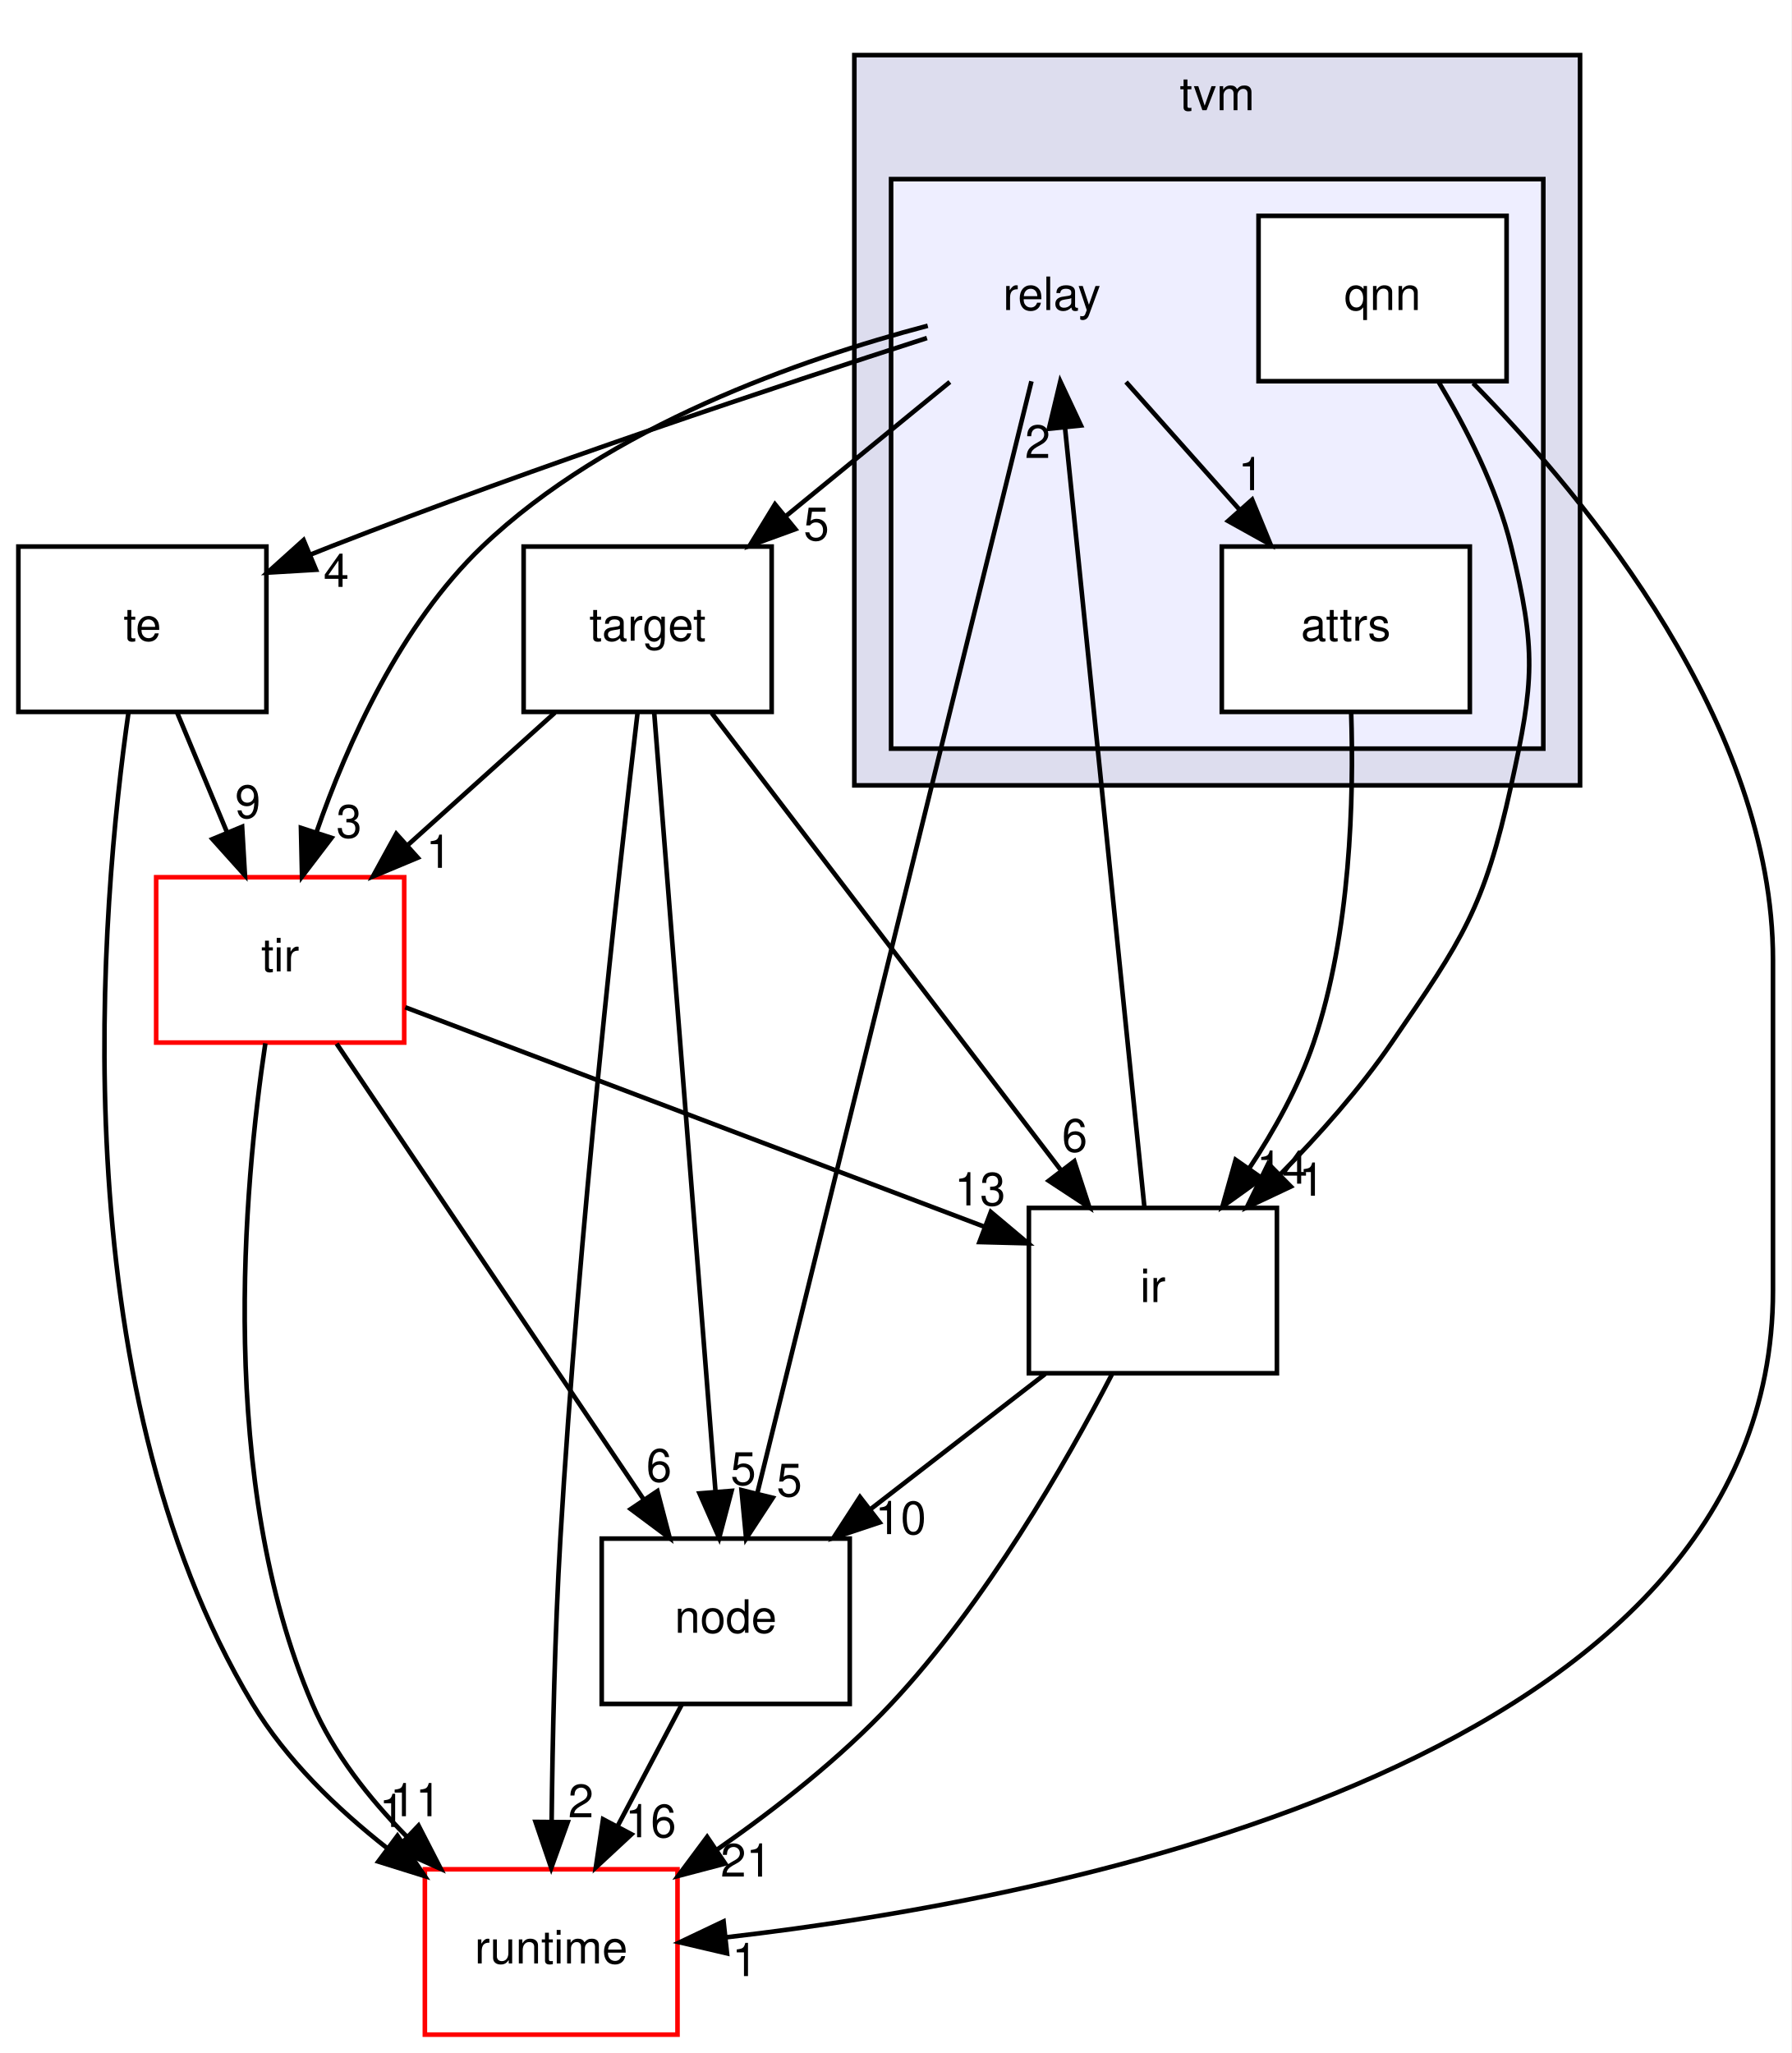
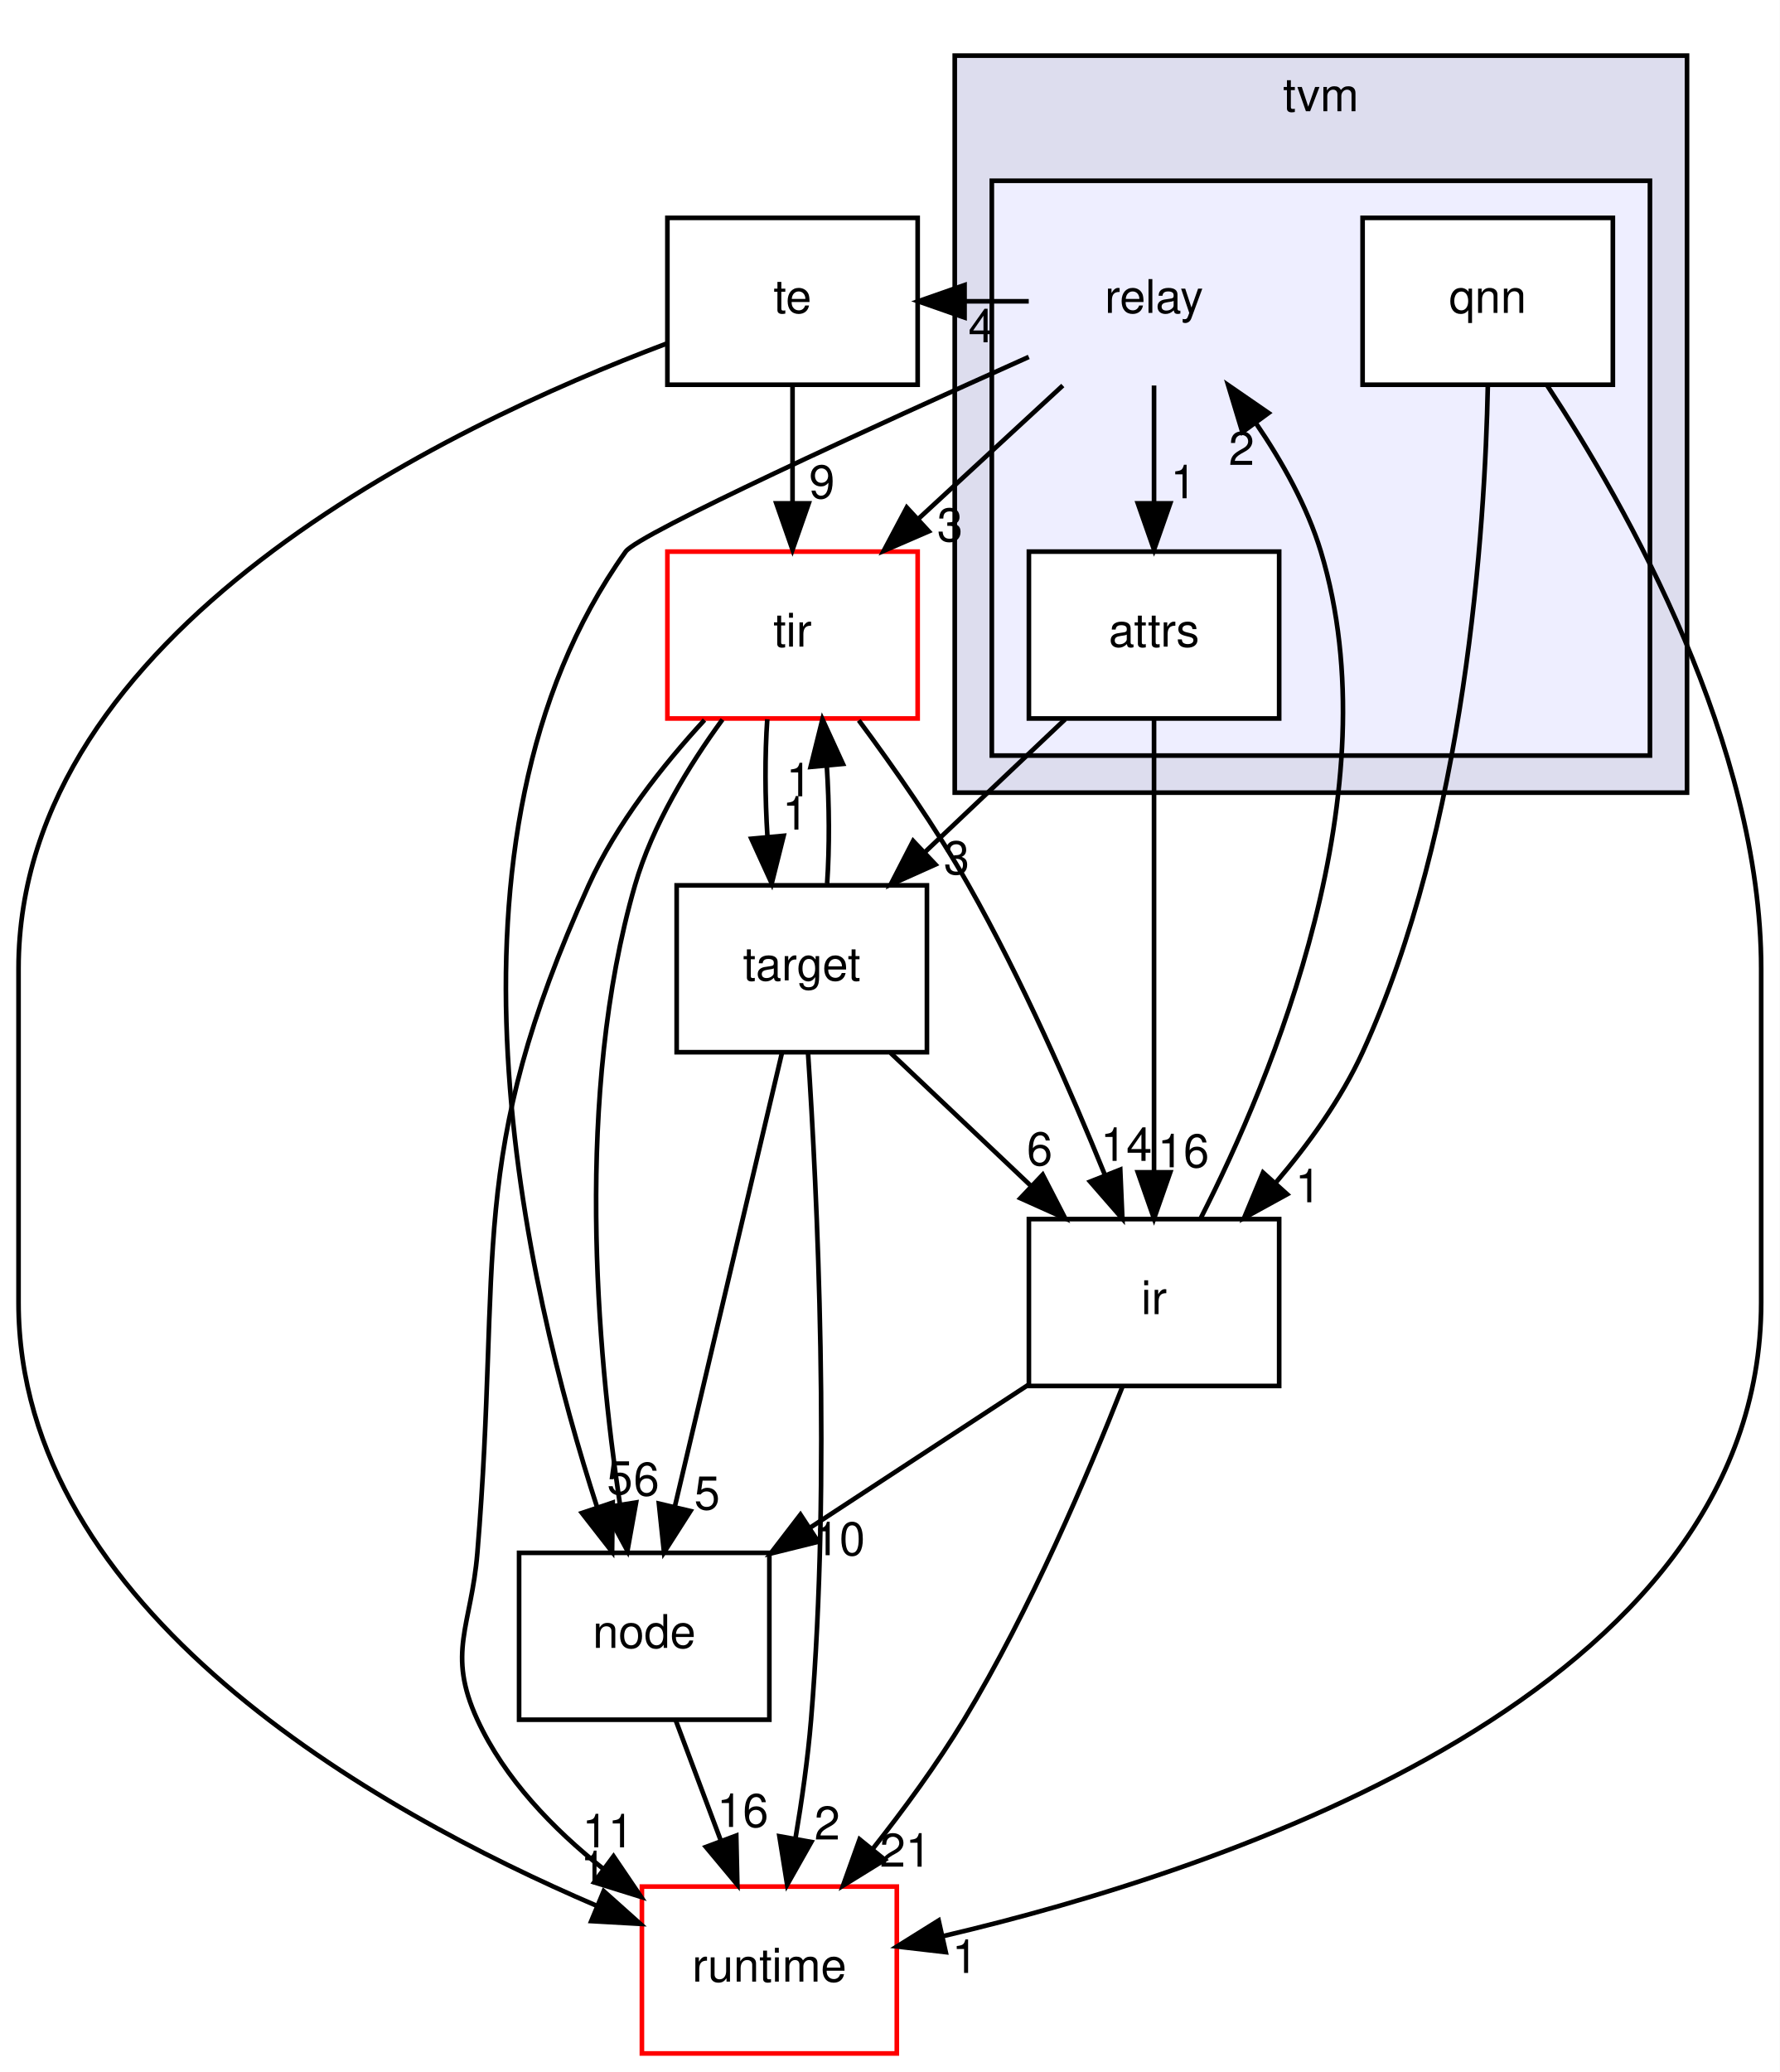
- <svg xmlns="http://www.w3.org/2000/svg" xmlns:xlink="http://www.w3.org/1999/xlink" width="390pt" height="447pt" viewBox="0.00 0.00 390.00 447.00">
+ <svg xmlns="http://www.w3.org/2000/svg" xmlns:xlink="http://www.w3.org/1999/xlink" width="384pt" height="447pt" viewBox="0.00 0.00 384.00 447.00">
  <g id="graph0" class="graph" transform="scale(1 1) rotate(0) translate(4 443)">
-     <polygon fill="#ffffff" stroke="transparent" points="-4,4 -4,-443 386,-443 386,4 -4,4" />
+     <polygon fill="#ffffff" stroke="transparent" points="-4,4 -4,-443 380,-443 380,4 -4,4" />
    <g id="clust1" class="cluster">
      <g id="a_clust1">
        <a xlink:href="dir_b4c7d8e826c599ba55146c099a14beb5.html" target="_top" xlink:title="tvm">
-           <polygon fill="#ddddee" stroke="#000000" points="182,-272 182,-431 340,-431 340,-272 182,-272" />
-           <text text-anchor="middle" x="261" y="-419" font-family="Helvetica,sans-Serif" font-size="10.00" fill="#000000">tvm</text>
+           <polygon fill="#ddddee" stroke="#000000" points="202,-272 202,-431 360,-431 360,-272 202,-272" />
+           <text text-anchor="middle" x="281" y="-419" font-family="Helvetica,sans-Serif" font-size="10.00" fill="#000000">tvm</text>
        </a>
      </g>
    </g>
    <g id="clust2" class="cluster">
      <g id="a_clust2">
        <a xlink:href="dir_63946bee875c6d52bce55e72a67a86ad.html" target="_top">
-           <polygon fill="#eeeeff" stroke="#000000" points="190,-280 190,-404 332,-404 332,-280 190,-280" />
+           <polygon fill="#eeeeff" stroke="#000000" points="210,-280 210,-404 352,-404 352,-280 210,-280" />
        </a>
      </g>
    </g>
    <g id="node1" class="node">
-       <text text-anchor="middle" x="225" y="-375.5" font-family="Helvetica,sans-Serif" font-size="10.00" fill="#000000">relay</text>
+       <text text-anchor="middle" x="245" y="-375.5" font-family="Helvetica,sans-Serif" font-size="10.00" fill="#000000">relay</text>
    </g>
    <g id="node2" class="node">
      <g id="a_node2">
        <a xlink:href="dir_519be2d4a83a987dbf989f1de527b870.html" target="_top" xlink:title="attrs">
-           <polygon fill="#ffffff" stroke="#000000" points="316,-324 262,-324 262,-288 316,-288 316,-324" />
-           <text text-anchor="middle" x="289" y="-303.5" font-family="Helvetica,sans-Serif" font-size="10.00" fill="#000000">attrs</text>
+           <polygon fill="#ffffff" stroke="#000000" points="272,-324 218,-324 218,-288 272,-288 272,-324" />
+           <text text-anchor="middle" x="245" y="-303.5" font-family="Helvetica,sans-Serif" font-size="10.00" fill="#000000">attrs</text>
        </a>
      </g>
    </g>
    <g id="edge1" class="edge">
-       <path fill="none" stroke="#000000" d="M241.15,-359.831C248.672,-351.369 257.757,-341.149 265.98,-331.897" />
-       <polygon fill="#000000" stroke="#000000" points="268.605,-334.213 272.633,-324.413 263.373,-329.562 268.605,-334.213" />
+       <path fill="none" stroke="#000000" d="M245,-359.831C245,-352.131 245,-342.974 245,-334.417" />
+       <polygon fill="#000000" stroke="#000000" points="248.5,-334.413 245,-324.413 241.5,-334.413 248.5,-334.413" />
      <g id="a_edge1-headlabel">
        <a xlink:href="dir_000004_000012.html" target="_top" xlink:title="1">
-           <text text-anchor="middle" x="268.339" y="-336.286" font-family="Helvetica,sans-Serif" font-size="10.00" fill="#000000">1</text>
+           <text text-anchor="middle" x="251.339" y="-335.508" font-family="Helvetica,sans-Serif" font-size="10.00" fill="#000000">1</text>
        </a>
      </g>
    </g>
    <g id="node4" class="node">
      <g id="a_node4">
        <a xlink:href="dir_f97d855a3173728370e632aa77170e34.html" target="_top" xlink:title="te">
-           <polygon fill="none" stroke="#000000" points="54,-324 0,-324 0,-288 54,-288 54,-324" />
-           <text text-anchor="middle" x="27" y="-303.5" font-family="Helvetica,sans-Serif" font-size="10.00" fill="#000000">te</text>
+           <polygon fill="none" stroke="#000000" points="194,-396 140,-396 140,-360 194,-360 194,-396" />
+           <text text-anchor="middle" x="167" y="-375.5" font-family="Helvetica,sans-Serif" font-size="10.00" fill="#000000">te</text>
        </a>
      </g>
    </g>
    <g id="edge2" class="edge">
-       <path fill="none" stroke="#000000" d="M197.806,-369.401C166.305,-359.266 112.97,-341.571 68,-324 66.597,-323.452 65.172,-322.884 63.735,-322.301" />
-       <polygon fill="#000000" stroke="#000000" points="64.792,-318.95 54.216,-318.322 62.092,-325.408 64.792,-318.95" />
+       <path fill="none" stroke="#000000" d="M217.969,-378C213.372,-378 208.776,-378 204.179,-378" />
+       <polygon fill="#000000" stroke="#000000" points="204.117,-374.5 194.117,-378 204.117,-381.5 204.117,-374.5" />
      <g id="a_edge2-headlabel">
        <a xlink:href="dir_000004_000024.html" target="_top" xlink:title="4">
-           <text text-anchor="middle" x="69.204" y="-315.216" font-family="Helvetica,sans-Serif" font-size="10.00" fill="#000000">4</text>
+           <text text-anchor="middle" x="207.712" y="-369.161" font-family="Helvetica,sans-Serif" font-size="10.00" fill="#000000">4</text>
+         </a>
+       </g>
+     </g>
+     <g id="node6" class="node">
+       <g id="a_node6">
+         <a xlink:href="dir_6cd4295f6ad5aa17e5b568d0e5b190e5.html" target="_top" xlink:title="node">
+           <polygon fill="none" stroke="#000000" points="162,-108 108,-108 108,-72 162,-72 162,-108" />
+           <text text-anchor="middle" x="135" y="-87.5" font-family="Helvetica,sans-Serif" font-size="10.00" fill="#000000">node</text>
+         </a>
+       </g>
+     </g>
+     <g id="edge3" class="edge">
+       <path fill="none" stroke="#000000" d="M217.972,-365.995C185.14,-351.296 133.758,-327.867 131,-324 86.71,-261.901 109.527,-165.047 124.848,-117.803" />
+       <polygon fill="#000000" stroke="#000000" points="128.194,-118.832 128.07,-108.238 121.56,-116.597 128.194,-118.832" />
+       <g id="a_edge3-headlabel">
+         <a xlink:href="dir_000004_000015.html" target="_top" xlink:title="5">
+           <text text-anchor="middle" x="129.738" y="-120.645" font-family="Helvetica,sans-Serif" font-size="10.00" fill="#000000">5</text>
+         </a>
+       </g>
+     </g>
+     <g id="node9" class="node">
+       <g id="a_node9">
+         <a xlink:href="dir_72c2f11201cd7636dc7624de0754daa5.html" target="_top" xlink:title="tir">
+           <polygon fill="#ffffff" stroke="#ff0000" points="194,-324 140,-324 140,-288 194,-288 194,-324" />
+           <text text-anchor="middle" x="167" y="-303.5" font-family="Helvetica,sans-Serif" font-size="10.00" fill="#000000">tir</text>
+         </a>
+       </g>
+     </g>
+     <g id="edge4" class="edge">
+       <path fill="none" stroke="#000000" d="M225.317,-359.831C215.895,-351.134 204.46,-340.578 194.22,-331.127" />
+       <polygon fill="#000000" stroke="#000000" points="196.398,-328.374 186.676,-324.163 191.65,-333.517 196.398,-328.374" />
+       <g id="a_edge4-headlabel">
+         <a xlink:href="dir_000004_000010.html" target="_top" xlink:title="3">
+           <text text-anchor="middle" x="200.966" y="-326.226" font-family="Helvetica,sans-Serif" font-size="10.00" fill="#000000">3</text>
        </a>
      </g>
    </g>
    <g id="node5" class="node">
      <g id="a_node5">
        <a xlink:href="dir_5da96592f3a7c442b838b075c58254c2.html" target="_top" xlink:title="target">
-           <polygon fill="none" stroke="#000000" points="164,-324 110,-324 110,-288 164,-288 164,-324" />
-           <text text-anchor="middle" x="137" y="-303.5" font-family="Helvetica,sans-Serif" font-size="10.00" fill="#000000">target</text>
-         </a>
-       </g>
-     </g>
-     <g id="edge3" class="edge">
-       <path fill="none" stroke="#000000" d="M202.794,-359.831C191.955,-350.963 178.756,-340.164 167.032,-330.572" />
-       <polygon fill="#000000" stroke="#000000" points="169.155,-327.786 159.199,-324.163 164.722,-333.204 169.155,-327.786" />
-       <g id="a_edge3-headlabel">
-         <a xlink:href="dir_000004_000023.html" target="_top" xlink:title="5">
-           <text text-anchor="middle" x="173.735" y="-325.365" font-family="Helvetica,sans-Serif" font-size="10.00" fill="#000000">5</text>
-         </a>
-       </g>
-     </g>
-     <g id="node6" class="node">
-       <g id="a_node6">
-         <a xlink:href="dir_6cd4295f6ad5aa17e5b568d0e5b190e5.html" target="_top" xlink:title="node">
-           <polygon fill="none" stroke="#000000" points="181,-108 127,-108 127,-72 181,-72 181,-108" />
-           <text text-anchor="middle" x="154" y="-87.5" font-family="Helvetica,sans-Serif" font-size="10.00" fill="#000000">node</text>
-         </a>
-       </g>
-     </g>
-     <g id="edge4" class="edge">
-       <path fill="none" stroke="#000000" d="M220.559,-359.984C208.555,-311.294 175.398,-176.796 160.917,-118.057" />
-       <polygon fill="#000000" stroke="#000000" points="164.232,-116.88 158.44,-108.009 157.435,-118.556 164.232,-116.88" />
-       <g id="a_edge4-headlabel">
-         <a xlink:href="dir_000004_000015.html" target="_top" xlink:title="5">
-           <text text-anchor="middle" x="167.849" y="-117.191" font-family="Helvetica,sans-Serif" font-size="10.00" fill="#000000">5</text>
-         </a>
-       </g>
-     </g>
-     <g id="node9" class="node">
-       <g id="a_node9">
-         <a xlink:href="dir_72c2f11201cd7636dc7624de0754daa5.html" target="_top" xlink:title="tir">
-           <polygon fill="#ffffff" stroke="#ff0000" points="84,-252 30,-252 30,-216 84,-216 84,-252" />
-           <text text-anchor="middle" x="57" y="-231.5" font-family="Helvetica,sans-Serif" font-size="10.00" fill="#000000">tir</text>
+           <polygon fill="none" stroke="#000000" points="196,-252 142,-252 142,-216 196,-216 196,-252" />
+           <text text-anchor="middle" x="169" y="-231.5" font-family="Helvetica,sans-Serif" font-size="10.00" fill="#000000">target</text>
        </a>
      </g>
    </g>
    <g id="edge5" class="edge">
-       <path fill="none" stroke="#000000" d="M197.984,-372.075C170.577,-364.847 128.398,-350.218 101,-324 83.237,-307.002 71.675,-281.334 64.882,-261.754" />
-       <polygon fill="#000000" stroke="#000000" points="68.179,-260.575 61.757,-252.148 61.522,-262.741 68.179,-260.575" />
+       <path fill="none" stroke="#000000" d="M225.822,-287.831C216.641,-279.134 205.499,-268.578 195.522,-259.127" />
+       <polygon fill="#000000" stroke="#000000" points="197.839,-256.5 188.172,-252.163 193.024,-261.581 197.839,-256.5" />
      <g id="a_edge5-headlabel">
-         <a xlink:href="dir_000004_000010.html" target="_top" xlink:title="3">
-           <text text-anchor="middle" x="71.991" y="-260.615" font-family="Helvetica,sans-Serif" font-size="10.00" fill="#000000">3</text>
+         <a xlink:href="dir_000012_000023.html" target="_top" xlink:title="3">
+           <text text-anchor="middle" x="202.401" y="-254.41" font-family="Helvetica,sans-Serif" font-size="10.00" fill="#000000">3</text>
        </a>
      </g>
    </g>
    <g id="node8" class="node">
      <g id="a_node8">
        <a xlink:href="dir_dc867ff9a37cad1764f1670dc7eba6c1.html" target="_top" xlink:title="ir">
-           <polygon fill="none" stroke="#000000" points="274,-180 220,-180 220,-144 274,-144 274,-180" />
-           <text text-anchor="middle" x="247" y="-159.5" font-family="Helvetica,sans-Serif" font-size="10.00" fill="#000000">ir</text>
+           <polygon fill="none" stroke="#000000" points="272,-180 218,-180 218,-144 272,-144 272,-180" />
+           <text text-anchor="middle" x="245" y="-159.5" font-family="Helvetica,sans-Serif" font-size="10.00" fill="#000000">ir</text>
        </a>
      </g>
    </g>
    <g id="edge6" class="edge">
-       <path fill="none" stroke="#000000" d="M290.165,-287.891C290.772,-269.336 290.089,-239.9 282,-216 278.757,-206.418 273.43,-196.859 267.898,-188.505" />
-       <polygon fill="#000000" stroke="#000000" points="270.743,-186.466 262.138,-180.285 265.01,-190.483 270.743,-186.466" />
+       <path fill="none" stroke="#000000" d="M245,-287.762C245,-263.201 245,-219.247 245,-190.354" />
+       <polygon fill="#000000" stroke="#000000" points="248.5,-190.09 245,-180.09 241.5,-190.09 248.5,-190.09" />
      <g id="a_edge6-headlabel">
-         <a xlink:href="dir_000012_000006.html" target="_top" xlink:title="14">
-           <text text-anchor="middle" x="275.131" y="-185.281" font-family="Helvetica,sans-Serif" font-size="10.00" fill="#000000">14</text>
+         <a xlink:href="dir_000012_000006.html" target="_top" xlink:title="16">
+           <text text-anchor="middle" x="251.339" y="-191.184" font-family="Helvetica,sans-Serif" font-size="10.00" fill="#000000">16</text>
        </a>
      </g>
    </g>
    <g id="node3" class="node">
      <g id="a_node3">
        <a xlink:href="dir_d523279167051dc3aad9a40981221f4d.html" target="_top" xlink:title="qnn">
-           <polygon fill="#ffffff" stroke="#000000" points="324,-396 270,-396 270,-360 324,-360 324,-396" />
-           <text text-anchor="middle" x="297" y="-375.5" font-family="Helvetica,sans-Serif" font-size="10.00" fill="#000000">qnn</text>
+           <polygon fill="#ffffff" stroke="#000000" points="344,-396 290,-396 290,-360 344,-360 344,-396" />
+           <text text-anchor="middle" x="317" y="-375.5" font-family="Helvetica,sans-Serif" font-size="10.00" fill="#000000">qnn</text>
        </a>
      </g>
    </g>
    <g id="node7" class="node">
      <g id="a_node7">
        <a xlink:href="dir_404558507ed35459f0d7a6d81d8c508d.html" target="_top" xlink:title="runtime">
-           <polygon fill="#ffffff" stroke="#ff0000" points="143.5,-36 88.5,-36 88.5,0 143.5,0 143.5,-36" />
-           <text text-anchor="middle" x="116" y="-15.5" font-family="Helvetica,sans-Serif" font-size="10.00" fill="#000000">runtime</text>
-         </a>
-       </g>
-     </g>
-     <g id="edge20" class="edge">
-       <path fill="none" stroke="#000000" d="M316.714,-359.57C341.824,-333.996 382,-285.094 382,-234 382,-234 382,-234 382,-162 382,-59.644 227.799,-29.675 154.209,-21.201" />
-       <polygon fill="#000000" stroke="#000000" points="154.28,-17.688 143.964,-20.1 153.533,-24.648 154.28,-17.688" />
-       <g id="a_edge20-headlabel">
+           <polygon fill="#ffffff" stroke="#ff0000" points="189.5,-36 134.5,-36 134.5,0 189.5,0 189.5,-36" />
+           <text text-anchor="middle" x="162" y="-15.5" font-family="Helvetica,sans-Serif" font-size="10.00" fill="#000000">runtime</text>
+         </a>
+       </g>
+     </g>
+     <g id="edge21" class="edge">
+       <path fill="none" stroke="#000000" d="M329.802,-359.88C347.154,-333.494 376,-282.361 376,-234 376,-234 376,-234 376,-162 376,-77.971 261.024,-39.76 199.624,-25.345" />
+       <polygon fill="#000000" stroke="#000000" points="200.063,-21.856 189.539,-23.077 198.528,-28.685 200.063,-21.856" />
+       <g id="a_edge21-headlabel">
        <a xlink:href="dir_000009_000007.html" target="_top" xlink:title="1">
-           <text text-anchor="middle" x="158.158" y="-12.749" font-family="Helvetica,sans-Serif" font-size="10.00" fill="#000000">1</text>
-         </a>
-       </g>
-     </g>
-     <g id="edge21" class="edge">
-       <path fill="none" stroke="#000000" d="M309.182,-359.882C315.231,-349.789 321.898,-336.722 325,-324 330.475,-301.547 329.983,-294.567 325,-272 319.083,-245.205 314.508,-238.638 299,-216 292.06,-205.868 283.171,-195.869 274.713,-187.281" />
-       <polygon fill="#000000" stroke="#000000" points="277.032,-184.653 267.451,-180.13 272.12,-189.64 277.032,-184.653" />
-       <g id="a_edge21-headlabel">
+           <text text-anchor="middle" x="204.193" y="-17.374" font-family="Helvetica,sans-Serif" font-size="10.00" fill="#000000">1</text>
+         </a>
+       </g>
+     </g>
+     <g id="edge22" class="edge">
+       <path fill="none" stroke="#000000" d="M317.022,-359.849C316.409,-328.91 312.284,-264.596 290,-216 285.374,-205.912 278.357,-196.178 271.23,-187.818" />
+       <polygon fill="#000000" stroke="#000000" points="273.725,-185.358 264.438,-180.257 268.517,-190.036 273.725,-185.358" />
+       <g id="a_edge22-headlabel">
        <a xlink:href="dir_000009_000006.html" target="_top" xlink:title="1">
-           <text text-anchor="middle" x="281.585" y="-182.652" font-family="Helvetica,sans-Serif" font-size="10.00" fill="#000000">1</text>
+           <text text-anchor="middle" x="278.239" y="-183.634" font-family="Helvetica,sans-Serif" font-size="10.00" fill="#000000">1</text>
        </a>
      </g>
    </g>
    <g id="edge7" class="edge">
-       <path fill="none" stroke="#000000" d="M23.989,-287.979C18.026,-246.479 8.693,-142.342 51,-72 58.291,-59.878 69.311,-49.226 80.216,-40.658" />
-       <polygon fill="#000000" stroke="#000000" points="82.533,-43.297 88.47,-34.521 78.356,-37.679 82.533,-43.297" />
+       <path fill="none" stroke="#000000" d="M139.797,-368.866C92.475,-351.059 0,-306.929 0,-234 0,-234 0,-234 0,-162 0,-95.639 76.876,-52.372 124.712,-31.873" />
+       <polygon fill="#000000" stroke="#000000" points="126.254,-35.023 134.151,-27.96 123.573,-28.556 126.254,-35.023" />
      <g id="a_edge7-headlabel">
        <a xlink:href="dir_000024_000007.html" target="_top" xlink:title="1">
-           <text text-anchor="middle" x="81.342" y="-45.22" font-family="Helvetica,sans-Serif" font-size="10.00" fill="#000000">1</text>
+           <text text-anchor="middle" x="124.02" y="-36.522" font-family="Helvetica,sans-Serif" font-size="10.00" fill="#000000">1</text>
        </a>
      </g>
    </g>
    <g id="edge8" class="edge">
-       <path fill="none" stroke="#000000" d="M34.57,-287.831C37.849,-279.962 41.762,-270.571 45.395,-261.853" />
-       <polygon fill="#000000" stroke="#000000" points="48.712,-262.99 49.328,-252.413 42.251,-260.298 48.712,-262.99" />
+       <path fill="none" stroke="#000000" d="M167,-359.831C167,-352.131 167,-342.974 167,-334.417" />
+       <polygon fill="#000000" stroke="#000000" points="170.5,-334.413 167,-324.413 163.5,-334.413 170.5,-334.413" />
      <g id="a_edge8-headlabel">
        <a xlink:href="dir_000024_000010.html" target="_top" xlink:title="9">
-           <text text-anchor="middle" x="49.951" y="-264.9" font-family="Helvetica,sans-Serif" font-size="10.00" fill="#000000">9</text>
+           <text text-anchor="middle" x="173.339" y="-335.508" font-family="Helvetica,sans-Serif" font-size="10.00" fill="#000000">9</text>
        </a>
      </g>
    </g>
    <g id="edge9" class="edge">
-       <path fill="none" stroke="#000000" d="M138.42,-287.955C141.383,-250.314 148.24,-163.187 151.786,-118.125" />
-       <polygon fill="#000000" stroke="#000000" points="155.276,-118.389 152.572,-108.145 148.298,-117.84 155.276,-118.389" />
+       <path fill="none" stroke="#000000" d="M164.694,-215.762C158.869,-191.093 148.425,-146.86 141.605,-117.973" />
+       <polygon fill="#000000" stroke="#000000" points="144.976,-117.018 139.271,-108.09 138.163,-118.626 144.976,-117.018" />
      <g id="a_edge9-headlabel">
        <a xlink:href="dir_000023_000015.html" target="_top" xlink:title="5">
-           <text text-anchor="middle" x="157.825" y="-119.695" font-family="Helvetica,sans-Serif" font-size="10.00" fill="#000000">5</text>
+           <text text-anchor="middle" x="148.565" y="-117.364" font-family="Helvetica,sans-Serif" font-size="10.00" fill="#000000">5</text>
        </a>
      </g>
    </g>
    <g id="edge10" class="edge">
-       <path fill="none" stroke="#000000" d="M134.796,-287.745C130.686,-252.877 121.916,-174.36 118,-108 116.788,-87.457 116.293,-64.237 116.099,-46.528" />
-       <polygon fill="#000000" stroke="#000000" points="119.597,-46.258 116.013,-36.288 112.597,-46.316 119.597,-46.258" />
+       <path fill="none" stroke="#000000" d="M170.335,-215.982C172.304,-186.032 175.315,-124.138 171,-72 170.305,-63.608 169.014,-54.558 167.621,-46.309" />
+       <polygon fill="#000000" stroke="#000000" points="171.054,-45.623 165.841,-36.4 164.165,-46.861 171.054,-45.623" />
      <g id="a_edge10-headlabel">
        <a xlink:href="dir_000023_000007.html" target="_top" xlink:title="2">
-           <text text-anchor="middle" x="122.466" y="-47.328" font-family="Helvetica,sans-Serif" font-size="10.00" fill="#000000">2</text>
+           <text text-anchor="middle" x="174.484" y="-46.16" font-family="Helvetica,sans-Serif" font-size="10.00" fill="#000000">2</text>
        </a>
      </g>
    </g>
    <g id="edge11" class="edge">
-       <path fill="none" stroke="#000000" d="M150.932,-287.762C170.19,-262.552 205.055,-216.91 227.066,-188.095" />
-       <polygon fill="#000000" stroke="#000000" points="229.893,-190.161 233.181,-180.09 224.33,-185.912 229.893,-190.161" />
+       <path fill="none" stroke="#000000" d="M188.178,-215.831C197.359,-207.134 208.501,-196.578 218.478,-187.126" />
+       <polygon fill="#000000" stroke="#000000" points="220.976,-189.581 225.828,-180.163 216.161,-184.5 220.976,-189.581" />
      <g id="a_edge11-headlabel">
        <a xlink:href="dir_000023_000006.html" target="_top" xlink:title="6">
-           <text text-anchor="middle" x="229.967" y="-192.241" font-family="Helvetica,sans-Serif" font-size="10.00" fill="#000000">6</text>
+           <text text-anchor="middle" x="220.319" y="-191.614" font-family="Helvetica,sans-Serif" font-size="10.00" fill="#000000">6</text>
        </a>
      </g>
    </g>
    <g id="edge12" class="edge">
-       <path fill="none" stroke="#000000" d="M116.813,-287.831C107.149,-279.134 95.42,-268.578 84.918,-259.127" />
-       <polygon fill="#000000" stroke="#000000" points="86.955,-256.251 77.181,-252.163 82.272,-261.454 86.955,-256.251" />
+       <path fill="none" stroke="#000000" d="M174.464,-252.413C174.989,-260.144 174.944,-269.31 174.387,-277.854" />
+       <polygon fill="#000000" stroke="#000000" points="170.9,-277.55 173.457,-287.831 177.87,-278.199 170.9,-277.55" />
      <g id="a_edge12-headlabel">
        <a xlink:href="dir_000023_000010.html" target="_top" xlink:title="1">
-           <text text-anchor="middle" x="91.526" y="-254.045" font-family="Helvetica,sans-Serif" font-size="10.00" fill="#000000">1</text>
+           <text text-anchor="middle" x="168.407" y="-271.207" font-family="Helvetica,sans-Serif" font-size="10.00" fill="#000000">1</text>
        </a>
      </g>
    </g>
    <g id="edge13" class="edge">
-       <path fill="none" stroke="#000000" d="M144.411,-71.831C140.168,-63.792 135.088,-54.167 130.404,-45.292" />
-       <polygon fill="#000000" stroke="#000000" points="133.481,-43.623 125.718,-36.413 127.29,-46.891 133.481,-43.623" />
+       <path fill="none" stroke="#000000" d="M141.813,-71.831C144.764,-63.962 148.286,-54.571 151.555,-45.853" />
+       <polygon fill="#000000" stroke="#000000" points="154.861,-47.005 155.095,-36.413 148.307,-44.548 154.861,-47.005" />
      <g id="a_edge13-headlabel">
        <a xlink:href="dir_000015_000007.html" target="_top" xlink:title="16">
-           <text text-anchor="middle" x="137.67" y="-42.977" font-family="Helvetica,sans-Serif" font-size="10.00" fill="#000000">16</text>
+           <text text-anchor="middle" x="156.257" y="-48.868" font-family="Helvetica,sans-Serif" font-size="10.00" fill="#000000">16</text>
        </a>
      </g>
    </g>
    <g id="edge14" class="edge">
-       <path fill="none" stroke="#000000" d="M245.152,-180.145C241.309,-217.874 232.434,-305.008 227.852,-349.996" />
-       <polygon fill="#000000" stroke="#000000" points="224.369,-349.652 226.838,-359.955 231.333,-350.362 224.369,-349.652" />
+       <path fill="none" stroke="#000000" d="M255.086,-180.209C270.488,-210.433 296.529,-272.711 281,-324 278.044,-333.764 272.675,-343.377 266.97,-351.724" />
+       <polygon fill="#000000" stroke="#000000" points="264.059,-349.776 260.99,-359.917 269.713,-353.903 264.059,-349.776" />
      <g id="a_edge14-headlabel">
        <a xlink:href="dir_000006_000004.html" target="_top" xlink:title="2">
-           <text text-anchor="middle" x="221.909" y="-343.288" font-family="Helvetica,sans-Serif" font-size="10.00" fill="#000000">2</text>
+           <text text-anchor="middle" x="263.884" y="-342.699" font-family="Helvetica,sans-Serif" font-size="10.00" fill="#000000">2</text>
        </a>
      </g>
    </g>
    <g id="edge15" class="edge">
-       <path fill="none" stroke="#000000" d="M223.532,-143.831C211.967,-134.878 197.86,-123.956 185.382,-114.296" />
-       <polygon fill="#000000" stroke="#000000" points="187.51,-111.517 177.46,-108.163 183.225,-117.052 187.51,-111.517" />
+       <path fill="none" stroke="#000000" d="M217.809,-144.202C203.662,-134.942 186.184,-123.502 170.937,-113.522" />
+       <polygon fill="#000000" stroke="#000000" points="172.543,-110.391 162.259,-107.843 168.71,-116.248 172.543,-110.391" />
      <g id="a_edge15-headlabel">
        <a xlink:href="dir_000006_000015.html" target="_top" xlink:title="10">
-           <text text-anchor="middle" x="192.091" y="-108.972" font-family="Helvetica,sans-Serif" font-size="10.00" fill="#000000">10</text>
+           <text text-anchor="middle" x="177.106" y="-107.484" font-family="Helvetica,sans-Serif" font-size="10.00" fill="#000000">10</text>
        </a>
      </g>
    </g>
    <g id="edge16" class="edge">
-       <path fill="none" stroke="#000000" d="M238.056,-143.71C228.078,-124.477 210.604,-94.007 190,-72 178.96,-60.209 165.033,-49.274 152.247,-40.372" />
-       <polygon fill="#000000" stroke="#000000" points="153.873,-37.246 143.627,-34.548 149.954,-43.047 153.873,-37.246" />
+       <path fill="none" stroke="#000000" d="M238.165,-143.787C230.84,-125.149 218.313,-95.65 204,-72 198.221,-62.452 191.026,-52.638 184.233,-44.039" />
+       <polygon fill="#000000" stroke="#000000" points="186.913,-41.788 177.902,-36.216 181.472,-46.191 186.913,-41.788" />
      <g id="a_edge16-headlabel">
        <a xlink:href="dir_000006_000007.html" target="_top" xlink:title="21">
-           <text text-anchor="middle" x="158.44" y="-34.406" font-family="Helvetica,sans-Serif" font-size="10.00" fill="#000000">21</text>
+           <text text-anchor="middle" x="191.382" y="-40.296" font-family="Helvetica,sans-Serif" font-size="10.00" fill="#000000">21</text>
        </a>
      </g>
    </g>
    <g id="edge17" class="edge">
-       <path fill="none" stroke="#000000" d="M69.285,-215.762C86.194,-190.66 116.748,-145.302 136.172,-116.467" />
-       <polygon fill="#000000" stroke="#000000" points="139.131,-118.339 141.815,-108.09 133.325,-114.428 139.131,-118.339" />
+       <path fill="none" stroke="#000000" d="M161.552,-287.831C161.016,-280.131 161.049,-270.974 161.596,-262.417" />
+       <polygon fill="#000000" stroke="#000000" points="165.085,-262.691 162.512,-252.413 158.114,-262.052 165.085,-262.691" />
      <g id="a_edge17-headlabel">
+         <a xlink:href="dir_000010_000023.html" target="_top" xlink:title="1">
+           <text text-anchor="middle" x="167.584" y="-264.03" font-family="Helvetica,sans-Serif" font-size="10.00" fill="#000000">1</text>
+         </a>
+       </g>
+     </g>
+     <g id="edge18" class="edge">
+       <path fill="none" stroke="#000000" d="M151.886,-287.777C144.645,-277.859 136.748,-264.986 133,-252 119.967,-206.84 124.801,-151.608 129.73,-118.697" />
+       <polygon fill="#000000" stroke="#000000" points="133.248,-118.867 131.379,-108.439 126.336,-117.756 133.248,-118.867" />
+       <g id="a_edge18-headlabel">
        <a xlink:href="dir_000010_000015.html" target="_top" xlink:title="6">
-           <text text-anchor="middle" x="139.477" y="-120.406" font-family="Helvetica,sans-Serif" font-size="10.00" fill="#000000">6</text>
-         </a>
-       </g>
-     </g>
-     <g id="edge18" class="edge">
-       <path fill="none" stroke="#000000" d="M53.77,-215.832C49.119,-184.868 43.209,-120.516 64,-72 68.592,-61.284 76.338,-51.455 84.467,-43.206" />
-       <polygon fill="#000000" stroke="#000000" points="87.118,-45.515 91.962,-36.093 82.299,-40.438 87.118,-45.515" />
-       <g id="a_edge18-headlabel">
+           <text text-anchor="middle" x="135.48" y="-120.367" font-family="Helvetica,sans-Serif" font-size="10.00" fill="#000000">6</text>
+         </a>
+       </g>
+     </g>
+     <g id="edge19" class="edge">
+       <path fill="none" stroke="#000000" d="M148,-287.669C139.017,-277.916 128.976,-265.224 123,-252 96.281,-192.874 104.352,-172.662 99,-108 97.68,-92.055 92.314,-86.536 99,-72 104.852,-59.276 115.345,-48.429 126.11,-39.867" />
+       <polygon fill="#000000" stroke="#000000" points="128.378,-42.543 134.323,-33.773 124.207,-36.922 128.378,-42.543" />
+       <g id="a_edge19-headlabel">
        <a xlink:href="dir_000010_000007.html" target="_top" xlink:title="11">
-           <text text-anchor="middle" x="86.465" y="-47.549" font-family="Helvetica,sans-Serif" font-size="10.00" fill="#000000">11</text>
-         </a>
-       </g>
-     </g>
-     <g id="edge19" class="edge">
-       <path fill="none" stroke="#000000" d="M84.222,-223.684C117.379,-211.12 173.518,-189.846 210.425,-175.86" />
-       <polygon fill="#000000" stroke="#000000" points="211.717,-179.113 219.828,-172.297 209.237,-172.567 211.717,-179.113" />
-       <g id="a_edge19-headlabel">
-         <a xlink:href="dir_000010_000006.html" target="_top" xlink:title="13">
-           <text text-anchor="middle" x="209.362" y="-180.542" font-family="Helvetica,sans-Serif" font-size="10.00" fill="#000000">13</text>
+           <text text-anchor="middle" x="127.184" y="-44.465" font-family="Helvetica,sans-Serif" font-size="10.00" fill="#000000">11</text>
+         </a>
+       </g>
+     </g>
+     <g id="edge20" class="edge">
+       <path fill="none" stroke="#000000" d="M181.299,-287.598C188.855,-277.422 197.99,-264.366 205,-252 216.455,-231.793 227.016,-207.69 234.406,-189.514" />
+       <polygon fill="#000000" stroke="#000000" points="237.712,-190.674 238.172,-180.089 231.212,-188.077 237.712,-190.674" />
+       <g id="a_edge20-headlabel">
+         <a xlink:href="dir_000010_000006.html" target="_top" xlink:title="14">
+           <text text-anchor="middle" x="239.015" y="-192.566" font-family="Helvetica,sans-Serif" font-size="10.00" fill="#000000">14</text>
        </a>
      </g>
    </g>
  </g>
</svg>
